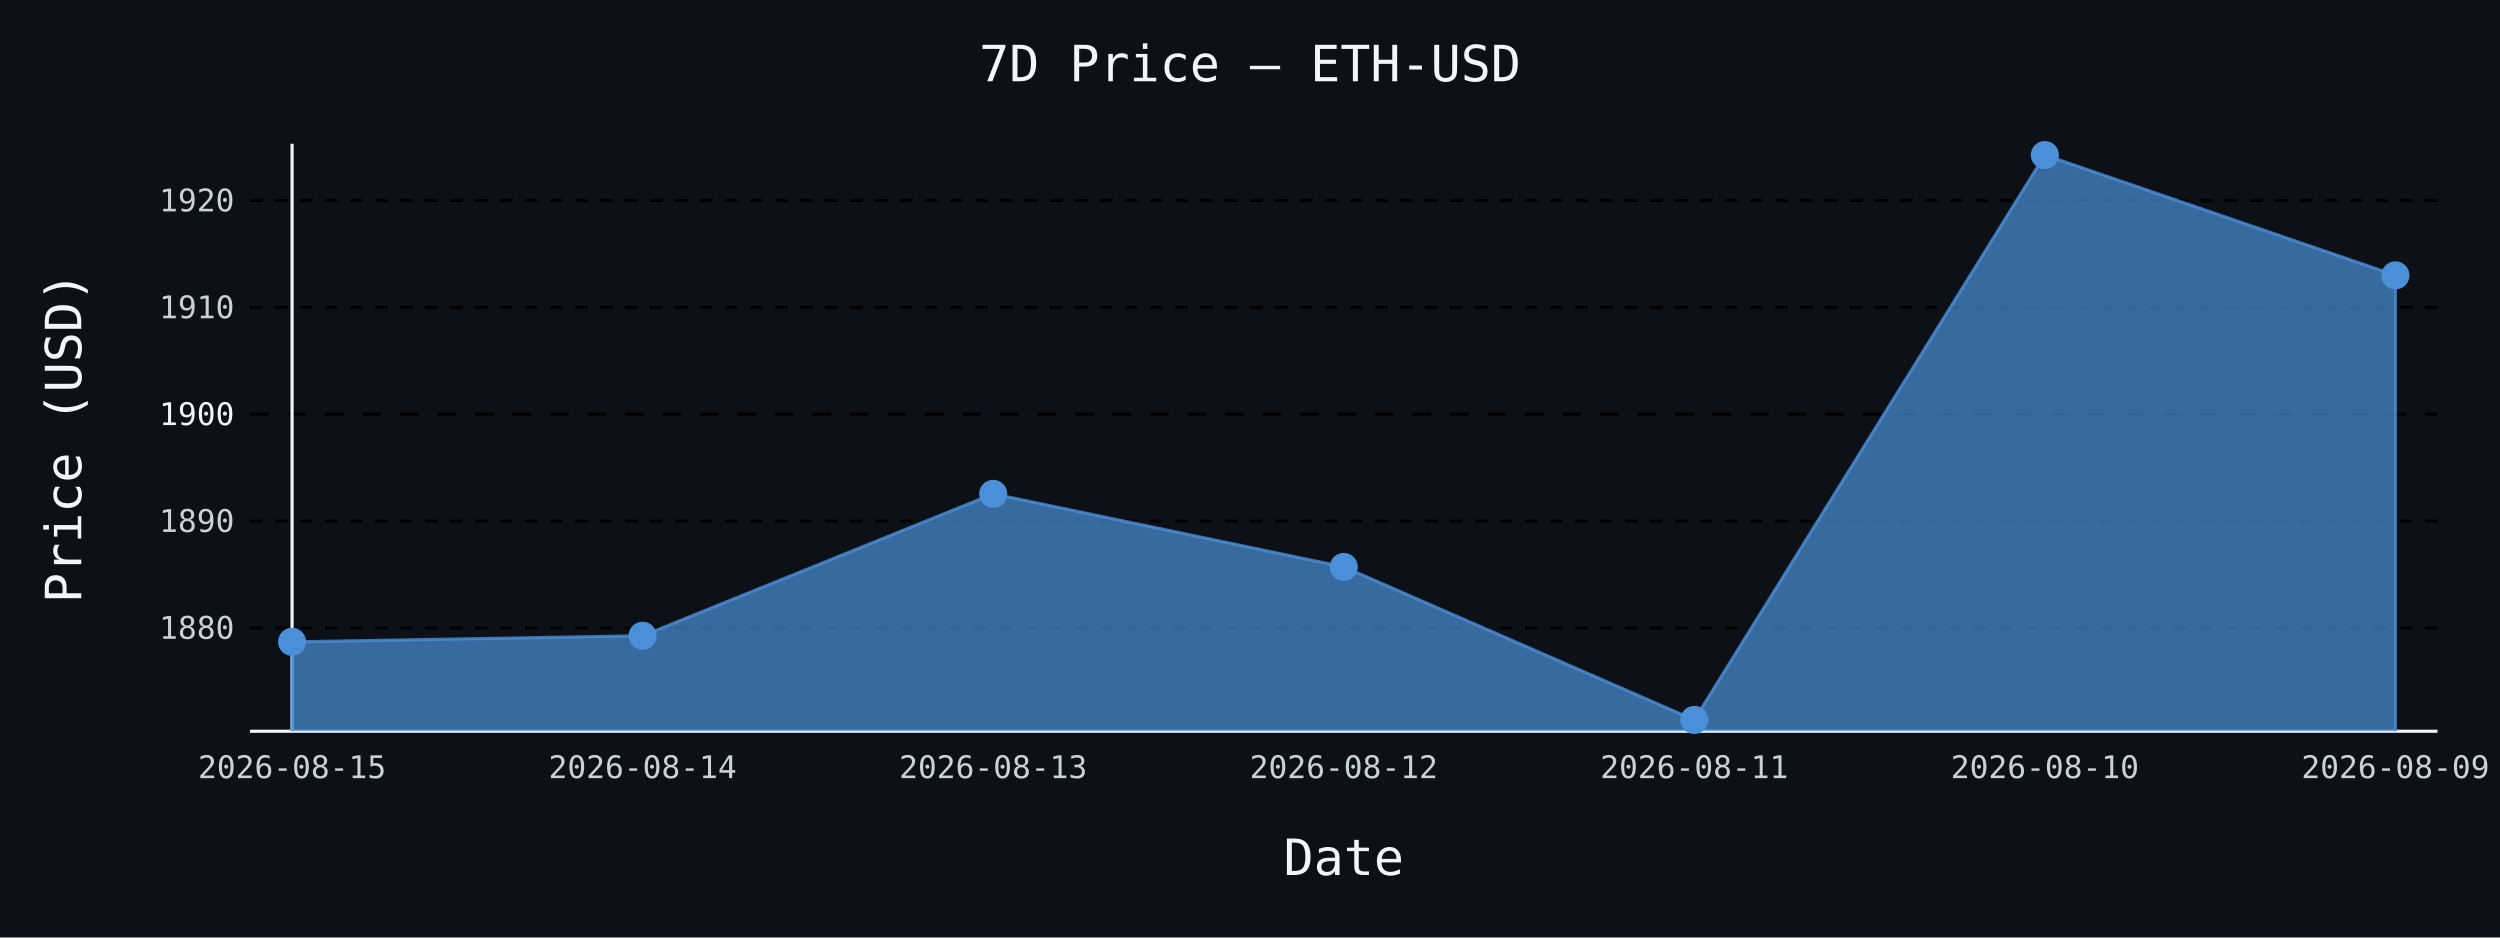
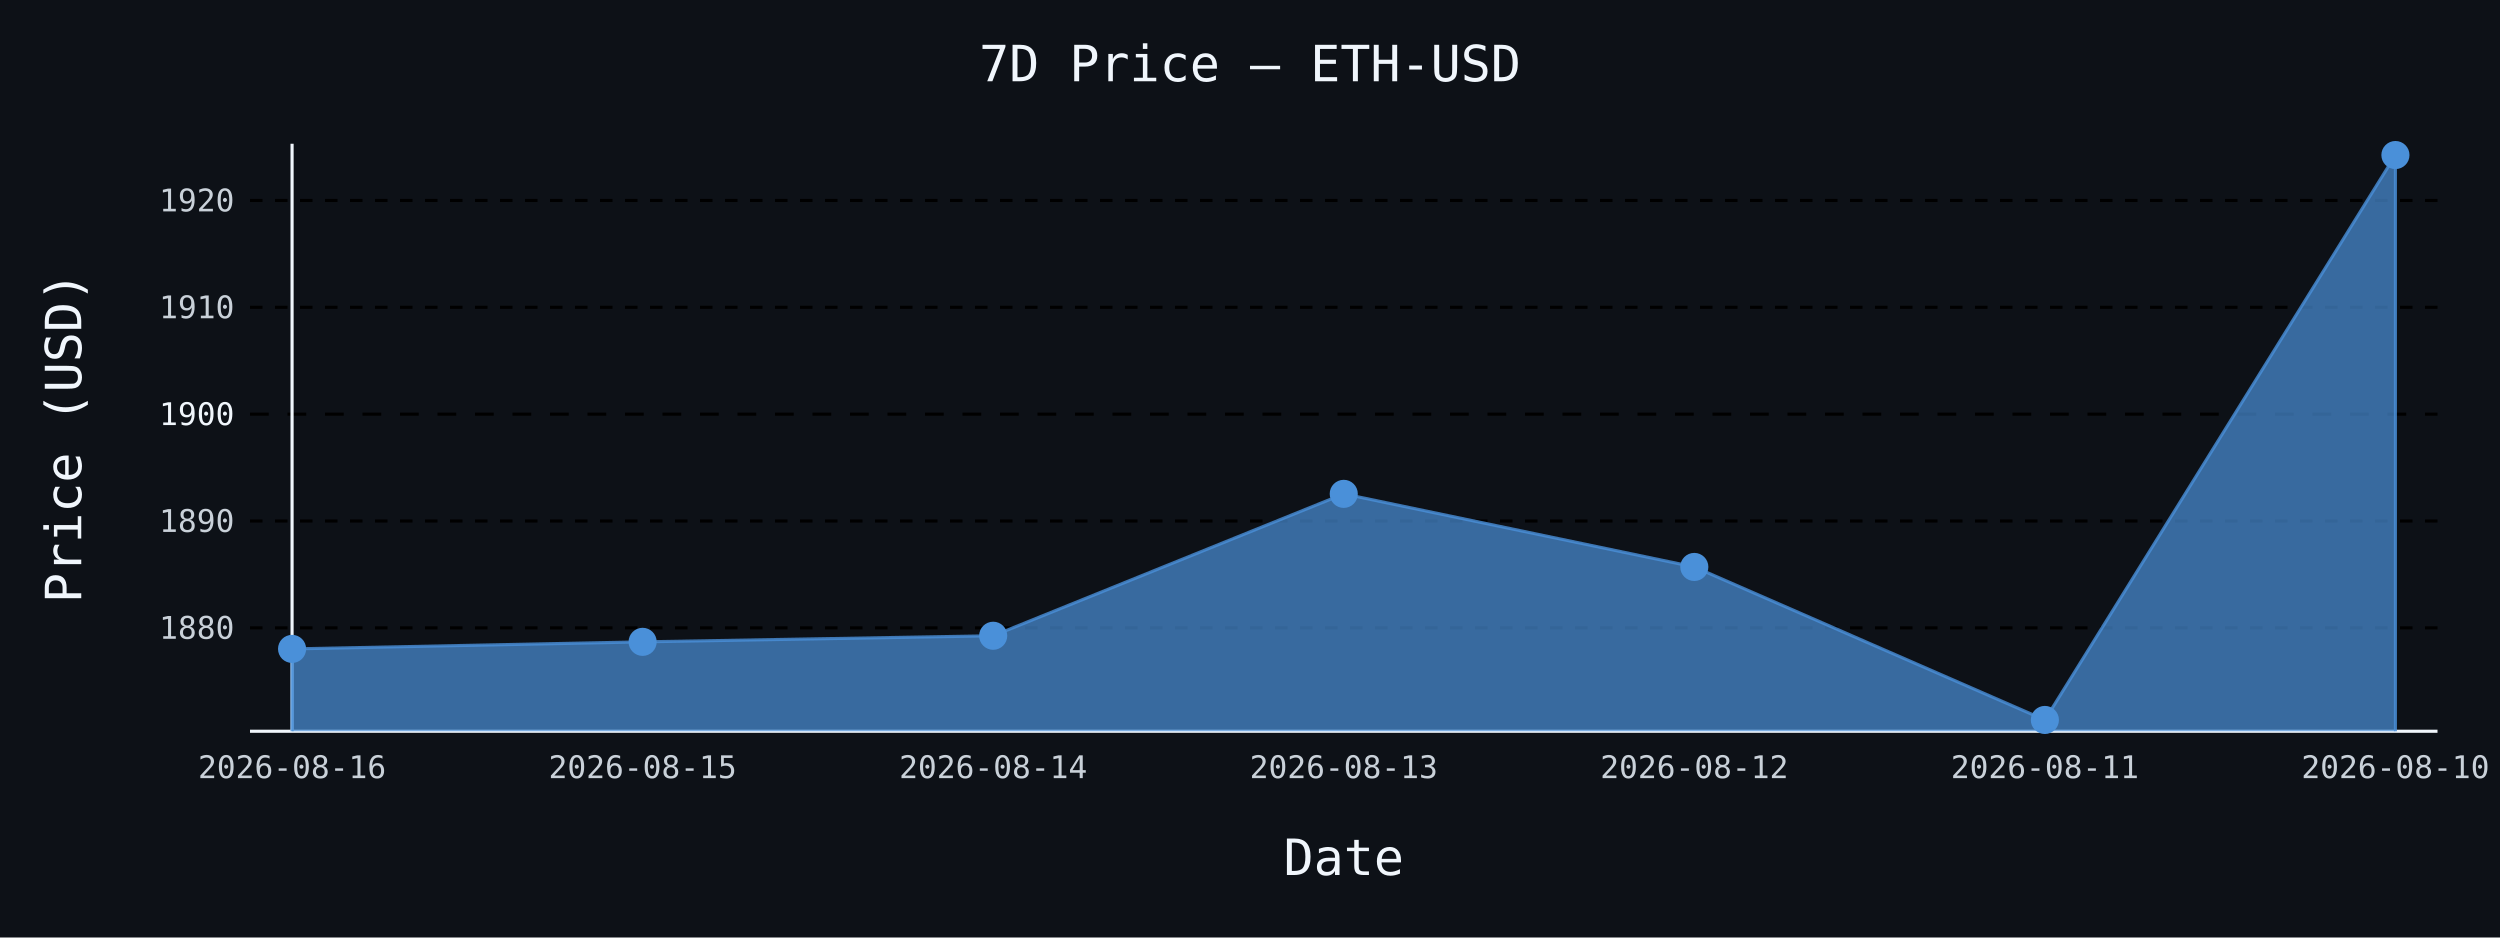
- <svg xmlns="http://www.w3.org/2000/svg" id="chart-e55edfd7-0631-4765-ae32-54eca94c2a2a" class="pygal-chart" viewBox="0 0 800 300">
+ <svg xmlns="http://www.w3.org/2000/svg" id="chart-a62dae07-950a-46c8-a962-b657a40d6bba" class="pygal-chart" viewBox="0 0 800 300">
  <defs>
-     <style type="text/css">#chart-e55edfd7-0631-4765-ae32-54eca94c2a2a{-webkit-user-select:none;-webkit-font-smoothing:antialiased;font-family:monospace}#chart-e55edfd7-0631-4765-ae32-54eca94c2a2a .title{font-family:monospace;font-size:16px}#chart-e55edfd7-0631-4765-ae32-54eca94c2a2a .legends .legend text{font-family:monospace;font-size:14px}#chart-e55edfd7-0631-4765-ae32-54eca94c2a2a .axis text{font-family:monospace;font-size:10px}#chart-e55edfd7-0631-4765-ae32-54eca94c2a2a .axis text.major{font-family:monospace;font-size:10px}#chart-e55edfd7-0631-4765-ae32-54eca94c2a2a .text-overlay text.value{font-family:monospace;font-size:16px}#chart-e55edfd7-0631-4765-ae32-54eca94c2a2a .text-overlay text.label{font-family:monospace;font-size:10px}#chart-e55edfd7-0631-4765-ae32-54eca94c2a2a .tooltip{font-family:monospace;font-size:14px}#chart-e55edfd7-0631-4765-ae32-54eca94c2a2a text.no_data{font-family:monospace;font-size:64px}
- #chart-e55edfd7-0631-4765-ae32-54eca94c2a2a{background-color:#0d1117}#chart-e55edfd7-0631-4765-ae32-54eca94c2a2a path,#chart-e55edfd7-0631-4765-ae32-54eca94c2a2a line,#chart-e55edfd7-0631-4765-ae32-54eca94c2a2a rect,#chart-e55edfd7-0631-4765-ae32-54eca94c2a2a circle{-webkit-transition:150ms;-moz-transition:150ms;transition:150ms}#chart-e55edfd7-0631-4765-ae32-54eca94c2a2a .graph &gt; .background{fill:#0d1117}#chart-e55edfd7-0631-4765-ae32-54eca94c2a2a .plot &gt; .background{fill:#0d1117}#chart-e55edfd7-0631-4765-ae32-54eca94c2a2a .graph{fill:#c9d1d9}#chart-e55edfd7-0631-4765-ae32-54eca94c2a2a text.no_data{fill:#f0f6fc}#chart-e55edfd7-0631-4765-ae32-54eca94c2a2a .title{fill:#f0f6fc}#chart-e55edfd7-0631-4765-ae32-54eca94c2a2a .legends .legend text{fill:#c9d1d9}#chart-e55edfd7-0631-4765-ae32-54eca94c2a2a .legends .legend:hover text{fill:#f0f6fc}#chart-e55edfd7-0631-4765-ae32-54eca94c2a2a .axis .line{stroke:#f0f6fc}#chart-e55edfd7-0631-4765-ae32-54eca94c2a2a .axis .guide.line{stroke:#8b949e}#chart-e55edfd7-0631-4765-ae32-54eca94c2a2a .axis .major.line{stroke:#c9d1d9}#chart-e55edfd7-0631-4765-ae32-54eca94c2a2a .axis text.major{fill:#f0f6fc}#chart-e55edfd7-0631-4765-ae32-54eca94c2a2a .axis.y .guides:hover .guide.line,#chart-e55edfd7-0631-4765-ae32-54eca94c2a2a .line-graph .axis.x .guides:hover .guide.line,#chart-e55edfd7-0631-4765-ae32-54eca94c2a2a .stackedline-graph .axis.x .guides:hover .guide.line,#chart-e55edfd7-0631-4765-ae32-54eca94c2a2a .xy-graph .axis.x .guides:hover .guide.line{stroke:#f0f6fc}#chart-e55edfd7-0631-4765-ae32-54eca94c2a2a .axis .guides:hover text{fill:#f0f6fc}#chart-e55edfd7-0631-4765-ae32-54eca94c2a2a .reactive{fill-opacity:.7;stroke-opacity:.8;stroke-width:1}#chart-e55edfd7-0631-4765-ae32-54eca94c2a2a .ci{stroke:#c9d1d9}#chart-e55edfd7-0631-4765-ae32-54eca94c2a2a .reactive.active,#chart-e55edfd7-0631-4765-ae32-54eca94c2a2a .active .reactive{fill-opacity:.8;stroke-opacity:.9;stroke-width:4}#chart-e55edfd7-0631-4765-ae32-54eca94c2a2a .ci .reactive.active{stroke-width:1.5}#chart-e55edfd7-0631-4765-ae32-54eca94c2a2a .series text{fill:#f0f6fc}#chart-e55edfd7-0631-4765-ae32-54eca94c2a2a .tooltip rect{fill:#0d1117;stroke:#f0f6fc;-webkit-transition:opacity 150ms;-moz-transition:opacity 150ms;transition:opacity 150ms}#chart-e55edfd7-0631-4765-ae32-54eca94c2a2a .tooltip .label{fill:#c9d1d9}#chart-e55edfd7-0631-4765-ae32-54eca94c2a2a .tooltip .label{fill:#c9d1d9}#chart-e55edfd7-0631-4765-ae32-54eca94c2a2a .tooltip .legend{font-size:.8em;fill:#8b949e}#chart-e55edfd7-0631-4765-ae32-54eca94c2a2a .tooltip .x_label{font-size:.6em;fill:#f0f6fc}#chart-e55edfd7-0631-4765-ae32-54eca94c2a2a .tooltip .xlink{font-size:.5em;text-decoration:underline}#chart-e55edfd7-0631-4765-ae32-54eca94c2a2a .tooltip .value{font-size:1.5em}#chart-e55edfd7-0631-4765-ae32-54eca94c2a2a .bound{font-size:.5em}#chart-e55edfd7-0631-4765-ae32-54eca94c2a2a .max-value{font-size:.75em;fill:#8b949e}#chart-e55edfd7-0631-4765-ae32-54eca94c2a2a .map-element{fill:#0d1117;stroke:#8b949e !important}#chart-e55edfd7-0631-4765-ae32-54eca94c2a2a .map-element .reactive{fill-opacity:inherit;stroke-opacity:inherit}#chart-e55edfd7-0631-4765-ae32-54eca94c2a2a .color-0,#chart-e55edfd7-0631-4765-ae32-54eca94c2a2a .color-0 a:visited{stroke:#4a90d9;fill:#4a90d9}#chart-e55edfd7-0631-4765-ae32-54eca94c2a2a .text-overlay .color-0 text{fill:black}
- #chart-e55edfd7-0631-4765-ae32-54eca94c2a2a text.no_data{text-anchor:middle}#chart-e55edfd7-0631-4765-ae32-54eca94c2a2a .guide.line{fill:none}#chart-e55edfd7-0631-4765-ae32-54eca94c2a2a .centered{text-anchor:middle}#chart-e55edfd7-0631-4765-ae32-54eca94c2a2a .title{text-anchor:middle}#chart-e55edfd7-0631-4765-ae32-54eca94c2a2a .legends .legend text{fill-opacity:1}#chart-e55edfd7-0631-4765-ae32-54eca94c2a2a .axis.x text{text-anchor:middle}#chart-e55edfd7-0631-4765-ae32-54eca94c2a2a .axis.x:not(.web) text[transform]{text-anchor:start}#chart-e55edfd7-0631-4765-ae32-54eca94c2a2a .axis.x:not(.web) text[transform].backwards{text-anchor:end}#chart-e55edfd7-0631-4765-ae32-54eca94c2a2a .axis.y text{text-anchor:end}#chart-e55edfd7-0631-4765-ae32-54eca94c2a2a .axis.y text[transform].backwards{text-anchor:start}#chart-e55edfd7-0631-4765-ae32-54eca94c2a2a .axis.y2 text{text-anchor:start}#chart-e55edfd7-0631-4765-ae32-54eca94c2a2a .axis.y2 text[transform].backwards{text-anchor:end}#chart-e55edfd7-0631-4765-ae32-54eca94c2a2a .axis .guide.line{stroke-dasharray:4,4;stroke:black}#chart-e55edfd7-0631-4765-ae32-54eca94c2a2a .axis .major.guide.line{stroke-dasharray:6,6;stroke:black}#chart-e55edfd7-0631-4765-ae32-54eca94c2a2a .horizontal .axis.y .guide.line,#chart-e55edfd7-0631-4765-ae32-54eca94c2a2a .horizontal .axis.y2 .guide.line,#chart-e55edfd7-0631-4765-ae32-54eca94c2a2a .vertical .axis.x .guide.line{opacity:0}#chart-e55edfd7-0631-4765-ae32-54eca94c2a2a .horizontal .axis.always_show .guide.line,#chart-e55edfd7-0631-4765-ae32-54eca94c2a2a .vertical .axis.always_show .guide.line{opacity:1 !important}#chart-e55edfd7-0631-4765-ae32-54eca94c2a2a .axis.y .guides:hover .guide.line,#chart-e55edfd7-0631-4765-ae32-54eca94c2a2a .axis.y2 .guides:hover .guide.line,#chart-e55edfd7-0631-4765-ae32-54eca94c2a2a .axis.x .guides:hover .guide.line{opacity:1}#chart-e55edfd7-0631-4765-ae32-54eca94c2a2a .axis .guides:hover text{opacity:1}#chart-e55edfd7-0631-4765-ae32-54eca94c2a2a .nofill{fill:none}#chart-e55edfd7-0631-4765-ae32-54eca94c2a2a .subtle-fill{fill-opacity:.2}#chart-e55edfd7-0631-4765-ae32-54eca94c2a2a .dot{stroke-width:1px;fill-opacity:1;stroke-opacity:1}#chart-e55edfd7-0631-4765-ae32-54eca94c2a2a .dot.active{stroke-width:5px}#chart-e55edfd7-0631-4765-ae32-54eca94c2a2a .dot.negative{fill:transparent}#chart-e55edfd7-0631-4765-ae32-54eca94c2a2a text,#chart-e55edfd7-0631-4765-ae32-54eca94c2a2a tspan{stroke:none !important}#chart-e55edfd7-0631-4765-ae32-54eca94c2a2a .series text.active{opacity:1}#chart-e55edfd7-0631-4765-ae32-54eca94c2a2a .tooltip rect{fill-opacity:.95;stroke-width:.5}#chart-e55edfd7-0631-4765-ae32-54eca94c2a2a .tooltip text{fill-opacity:1}#chart-e55edfd7-0631-4765-ae32-54eca94c2a2a .showable{visibility:hidden}#chart-e55edfd7-0631-4765-ae32-54eca94c2a2a .showable.shown{visibility:visible}#chart-e55edfd7-0631-4765-ae32-54eca94c2a2a .gauge-background{fill:rgba(229,229,229,1);stroke:none}#chart-e55edfd7-0631-4765-ae32-54eca94c2a2a .bg-lines{stroke:#0d1117;stroke-width:2px}</style>
+     <style type="text/css">#chart-a62dae07-950a-46c8-a962-b657a40d6bba{-webkit-user-select:none;-webkit-font-smoothing:antialiased;font-family:monospace}#chart-a62dae07-950a-46c8-a962-b657a40d6bba .title{font-family:monospace;font-size:16px}#chart-a62dae07-950a-46c8-a962-b657a40d6bba .legends .legend text{font-family:monospace;font-size:14px}#chart-a62dae07-950a-46c8-a962-b657a40d6bba .axis text{font-family:monospace;font-size:10px}#chart-a62dae07-950a-46c8-a962-b657a40d6bba .axis text.major{font-family:monospace;font-size:10px}#chart-a62dae07-950a-46c8-a962-b657a40d6bba .text-overlay text.value{font-family:monospace;font-size:16px}#chart-a62dae07-950a-46c8-a962-b657a40d6bba .text-overlay text.label{font-family:monospace;font-size:10px}#chart-a62dae07-950a-46c8-a962-b657a40d6bba .tooltip{font-family:monospace;font-size:14px}#chart-a62dae07-950a-46c8-a962-b657a40d6bba text.no_data{font-family:monospace;font-size:64px}
+ #chart-a62dae07-950a-46c8-a962-b657a40d6bba{background-color:#0d1117}#chart-a62dae07-950a-46c8-a962-b657a40d6bba path,#chart-a62dae07-950a-46c8-a962-b657a40d6bba line,#chart-a62dae07-950a-46c8-a962-b657a40d6bba rect,#chart-a62dae07-950a-46c8-a962-b657a40d6bba circle{-webkit-transition:150ms;-moz-transition:150ms;transition:150ms}#chart-a62dae07-950a-46c8-a962-b657a40d6bba .graph &gt; .background{fill:#0d1117}#chart-a62dae07-950a-46c8-a962-b657a40d6bba .plot &gt; .background{fill:#0d1117}#chart-a62dae07-950a-46c8-a962-b657a40d6bba .graph{fill:#c9d1d9}#chart-a62dae07-950a-46c8-a962-b657a40d6bba text.no_data{fill:#f0f6fc}#chart-a62dae07-950a-46c8-a962-b657a40d6bba .title{fill:#f0f6fc}#chart-a62dae07-950a-46c8-a962-b657a40d6bba .legends .legend text{fill:#c9d1d9}#chart-a62dae07-950a-46c8-a962-b657a40d6bba .legends .legend:hover text{fill:#f0f6fc}#chart-a62dae07-950a-46c8-a962-b657a40d6bba .axis .line{stroke:#f0f6fc}#chart-a62dae07-950a-46c8-a962-b657a40d6bba .axis .guide.line{stroke:#8b949e}#chart-a62dae07-950a-46c8-a962-b657a40d6bba .axis .major.line{stroke:#c9d1d9}#chart-a62dae07-950a-46c8-a962-b657a40d6bba .axis text.major{fill:#f0f6fc}#chart-a62dae07-950a-46c8-a962-b657a40d6bba .axis.y .guides:hover .guide.line,#chart-a62dae07-950a-46c8-a962-b657a40d6bba .line-graph .axis.x .guides:hover .guide.line,#chart-a62dae07-950a-46c8-a962-b657a40d6bba .stackedline-graph .axis.x .guides:hover .guide.line,#chart-a62dae07-950a-46c8-a962-b657a40d6bba .xy-graph .axis.x .guides:hover .guide.line{stroke:#f0f6fc}#chart-a62dae07-950a-46c8-a962-b657a40d6bba .axis .guides:hover text{fill:#f0f6fc}#chart-a62dae07-950a-46c8-a962-b657a40d6bba .reactive{fill-opacity:.7;stroke-opacity:.8;stroke-width:1}#chart-a62dae07-950a-46c8-a962-b657a40d6bba .ci{stroke:#c9d1d9}#chart-a62dae07-950a-46c8-a962-b657a40d6bba .reactive.active,#chart-a62dae07-950a-46c8-a962-b657a40d6bba .active .reactive{fill-opacity:.8;stroke-opacity:.9;stroke-width:4}#chart-a62dae07-950a-46c8-a962-b657a40d6bba .ci .reactive.active{stroke-width:1.5}#chart-a62dae07-950a-46c8-a962-b657a40d6bba .series text{fill:#f0f6fc}#chart-a62dae07-950a-46c8-a962-b657a40d6bba .tooltip rect{fill:#0d1117;stroke:#f0f6fc;-webkit-transition:opacity 150ms;-moz-transition:opacity 150ms;transition:opacity 150ms}#chart-a62dae07-950a-46c8-a962-b657a40d6bba .tooltip .label{fill:#c9d1d9}#chart-a62dae07-950a-46c8-a962-b657a40d6bba .tooltip .label{fill:#c9d1d9}#chart-a62dae07-950a-46c8-a962-b657a40d6bba .tooltip .legend{font-size:.8em;fill:#8b949e}#chart-a62dae07-950a-46c8-a962-b657a40d6bba .tooltip .x_label{font-size:.6em;fill:#f0f6fc}#chart-a62dae07-950a-46c8-a962-b657a40d6bba .tooltip .xlink{font-size:.5em;text-decoration:underline}#chart-a62dae07-950a-46c8-a962-b657a40d6bba .tooltip .value{font-size:1.5em}#chart-a62dae07-950a-46c8-a962-b657a40d6bba .bound{font-size:.5em}#chart-a62dae07-950a-46c8-a962-b657a40d6bba .max-value{font-size:.75em;fill:#8b949e}#chart-a62dae07-950a-46c8-a962-b657a40d6bba .map-element{fill:#0d1117;stroke:#8b949e !important}#chart-a62dae07-950a-46c8-a962-b657a40d6bba .map-element .reactive{fill-opacity:inherit;stroke-opacity:inherit}#chart-a62dae07-950a-46c8-a962-b657a40d6bba .color-0,#chart-a62dae07-950a-46c8-a962-b657a40d6bba .color-0 a:visited{stroke:#4a90d9;fill:#4a90d9}#chart-a62dae07-950a-46c8-a962-b657a40d6bba .text-overlay .color-0 text{fill:black}
+ #chart-a62dae07-950a-46c8-a962-b657a40d6bba text.no_data{text-anchor:middle}#chart-a62dae07-950a-46c8-a962-b657a40d6bba .guide.line{fill:none}#chart-a62dae07-950a-46c8-a962-b657a40d6bba .centered{text-anchor:middle}#chart-a62dae07-950a-46c8-a962-b657a40d6bba .title{text-anchor:middle}#chart-a62dae07-950a-46c8-a962-b657a40d6bba .legends .legend text{fill-opacity:1}#chart-a62dae07-950a-46c8-a962-b657a40d6bba .axis.x text{text-anchor:middle}#chart-a62dae07-950a-46c8-a962-b657a40d6bba .axis.x:not(.web) text[transform]{text-anchor:start}#chart-a62dae07-950a-46c8-a962-b657a40d6bba .axis.x:not(.web) text[transform].backwards{text-anchor:end}#chart-a62dae07-950a-46c8-a962-b657a40d6bba .axis.y text{text-anchor:end}#chart-a62dae07-950a-46c8-a962-b657a40d6bba .axis.y text[transform].backwards{text-anchor:start}#chart-a62dae07-950a-46c8-a962-b657a40d6bba .axis.y2 text{text-anchor:start}#chart-a62dae07-950a-46c8-a962-b657a40d6bba .axis.y2 text[transform].backwards{text-anchor:end}#chart-a62dae07-950a-46c8-a962-b657a40d6bba .axis .guide.line{stroke-dasharray:4,4;stroke:black}#chart-a62dae07-950a-46c8-a962-b657a40d6bba .axis .major.guide.line{stroke-dasharray:6,6;stroke:black}#chart-a62dae07-950a-46c8-a962-b657a40d6bba .horizontal .axis.y .guide.line,#chart-a62dae07-950a-46c8-a962-b657a40d6bba .horizontal .axis.y2 .guide.line,#chart-a62dae07-950a-46c8-a962-b657a40d6bba .vertical .axis.x .guide.line{opacity:0}#chart-a62dae07-950a-46c8-a962-b657a40d6bba .horizontal .axis.always_show .guide.line,#chart-a62dae07-950a-46c8-a962-b657a40d6bba .vertical .axis.always_show .guide.line{opacity:1 !important}#chart-a62dae07-950a-46c8-a962-b657a40d6bba .axis.y .guides:hover .guide.line,#chart-a62dae07-950a-46c8-a962-b657a40d6bba .axis.y2 .guides:hover .guide.line,#chart-a62dae07-950a-46c8-a962-b657a40d6bba .axis.x .guides:hover .guide.line{opacity:1}#chart-a62dae07-950a-46c8-a962-b657a40d6bba .axis .guides:hover text{opacity:1}#chart-a62dae07-950a-46c8-a962-b657a40d6bba .nofill{fill:none}#chart-a62dae07-950a-46c8-a962-b657a40d6bba .subtle-fill{fill-opacity:.2}#chart-a62dae07-950a-46c8-a962-b657a40d6bba .dot{stroke-width:1px;fill-opacity:1;stroke-opacity:1}#chart-a62dae07-950a-46c8-a962-b657a40d6bba .dot.active{stroke-width:5px}#chart-a62dae07-950a-46c8-a962-b657a40d6bba .dot.negative{fill:transparent}#chart-a62dae07-950a-46c8-a962-b657a40d6bba text,#chart-a62dae07-950a-46c8-a962-b657a40d6bba tspan{stroke:none !important}#chart-a62dae07-950a-46c8-a962-b657a40d6bba .series text.active{opacity:1}#chart-a62dae07-950a-46c8-a962-b657a40d6bba .tooltip rect{fill-opacity:.95;stroke-width:.5}#chart-a62dae07-950a-46c8-a962-b657a40d6bba .tooltip text{fill-opacity:1}#chart-a62dae07-950a-46c8-a962-b657a40d6bba .showable{visibility:hidden}#chart-a62dae07-950a-46c8-a962-b657a40d6bba .showable.shown{visibility:visible}#chart-a62dae07-950a-46c8-a962-b657a40d6bba .gauge-background{fill:rgba(229,229,229,1);stroke:none}#chart-a62dae07-950a-46c8-a962-b657a40d6bba .bg-lines{stroke:#0d1117;stroke-width:2px}</style>
  </defs>
  <g class="graph line-graph vertical">
    <rect x="0" y="0" width="800" height="300" class="background" />
    <g transform="translate(80, 46)" class="plot">
      <rect x="0" y="0" width="700.0" height="188" class="background" />
      <g class="axis y always_show">
        <path d="M0 188 h700" class="line" />
        <g class="guides">
          <path d="M0 154.912 h700" class="guide line" />
          <text x="-5" y="158.412" class="">1880</text>
        </g>
        <g class="guides">
          <path d="M0 120.72 h700" class="guide line" />
          <text x="-5" y="124.22" class="">1890</text>
        </g>
        <g class="guides">
          <path d="M0 86.529 h700" class="major guide line" />
          <text x="-5" y="90.029" class="major">1900</text>
        </g>
        <g class="guides">
          <path d="M0 52.338 h700" class="guide line" />
          <text x="-5" y="55.838" class="">1910</text>
        </g>
        <g class="guides">
          <path d="M0 18.147 h700" class="guide line" />
          <text x="-5" y="21.647" class="">1920</text>
        </g>
      </g>
      <g class="axis x">
        <g class="guides">
          <path d="M13.462 0 v188" class="line" />
-           <text x="13.462" y="203.0" class="">2026-08-15</text>
+           <text x="13.462" y="203.0" class="">2026-08-16</text>
        </g>
        <g class="guides">
          <path d="M125.641 0 v188" class="guide line" />
-           <text x="125.641" y="203.0" class="">2026-08-14</text>
+           <text x="125.641" y="203.0" class="">2026-08-15</text>
        </g>
        <g class="guides">
          <path d="M237.821 0 v188" class="guide line" />
-           <text x="237.821" y="203.0" class="">2026-08-13</text>
+           <text x="237.821" y="203.0" class="">2026-08-14</text>
        </g>
        <g class="guides">
          <path d="M350 0 v188" class="guide line" />
-           <text x="350.0" y="203.0" class="">2026-08-12</text>
+           <text x="350.0" y="203.0" class="">2026-08-13</text>
        </g>
        <g class="guides">
          <path d="M462.179 0 v188" class="guide line" />
-           <text x="462.179" y="203.0" class="">2026-08-11</text>
+           <text x="462.179" y="203.0" class="">2026-08-12</text>
        </g>
        <g class="guides">
          <path d="M574.359 0 v188" class="guide line" />
-           <text x="574.359" y="203.0" class="">2026-08-10</text>
+           <text x="574.359" y="203.0" class="">2026-08-11</text>
        </g>
        <g class="guides">
          <path d="M686.538 0 v188" class="guide line" />
-           <text x="686.538" y="203.0" class="">2026-08-09</text>
+           <text x="686.538" y="203.0" class="">2026-08-10</text>
        </g>
      </g>
      <g class="series serie-0 color-0">
-         <path d="M13.462 188 L13.462 159.391 125.641 157.442 237.821 112.036 350 135.423 462.179 184.385 574.359 3.615 686.538 42.115 686.538 188" class="line reactive" />
+         <path d="M13.462 188 L13.462 161.647 125.641 159.391 237.821 157.442 350 112.036 462.179 135.423 574.359 184.385 686.538 3.615 686.538 188" class="line reactive" />
      </g>
    </g>
    <g class="titles">
      <text x="400.0" y="26" class="title plot_title">7D Price — ETH-USD</text>
      <text x="430.0" y="280" class="title">Date</text>
      <text x="0" y="166.0" class="title" transform="rotate(-90 0 140)">Price (USD)</text>
    </g>
    <g transform="translate(80, 46)" class="plot overlay">
      <g class="series serie-0 color-0">
        <g class="dots">
-           <circle cx="13.462" cy="159.391" r="4" class="dot reactive tooltip-trigger" />
+           <circle cx="13.462" cy="161.647" r="4" class="dot reactive tooltip-trigger" />
        </g>
        <g class="dots">
-           <circle cx="125.641" cy="157.442" r="4" class="dot reactive tooltip-trigger" />
+           <circle cx="125.641" cy="159.391" r="4" class="dot reactive tooltip-trigger" />
        </g>
        <g class="dots">
-           <circle cx="237.821" cy="112.036" r="4" class="dot reactive tooltip-trigger" />
+           <circle cx="237.821" cy="157.442" r="4" class="dot reactive tooltip-trigger" />
        </g>
        <g class="dots">
-           <circle cx="350.0" cy="135.423" r="4" class="dot reactive tooltip-trigger" />
+           <circle cx="350.0" cy="112.036" r="4" class="dot reactive tooltip-trigger" />
        </g>
        <g class="dots">
-           <circle cx="462.179" cy="184.385" r="4" class="dot reactive tooltip-trigger" />
+           <circle cx="462.179" cy="135.423" r="4" class="dot reactive tooltip-trigger" />
        </g>
        <g class="dots">
-           <circle cx="574.359" cy="3.615" r="4" class="dot reactive tooltip-trigger" />
+           <circle cx="574.359" cy="184.385" r="4" class="dot reactive tooltip-trigger" />
        </g>
        <g class="dots">
-           <circle cx="686.538" cy="42.115" r="4" class="dot reactive tooltip-trigger" />
+           <circle cx="686.538" cy="3.615" r="4" class="dot reactive tooltip-trigger" />
        </g>
      </g>
    </g>
    <g transform="translate(80, 46)" class="plot text-overlay">
      <g class="series serie-0 color-0" />
    </g>
    <g transform="translate(80, 46)" class="plot tooltip-overlay">
      <g transform="translate(0 0)" style="opacity: 0" class="tooltip">
        <rect rx="0" ry="0" width="0" height="0" class="tooltip-box" />
        <g class="text" />
      </g>
    </g>
  </g>
</svg>
